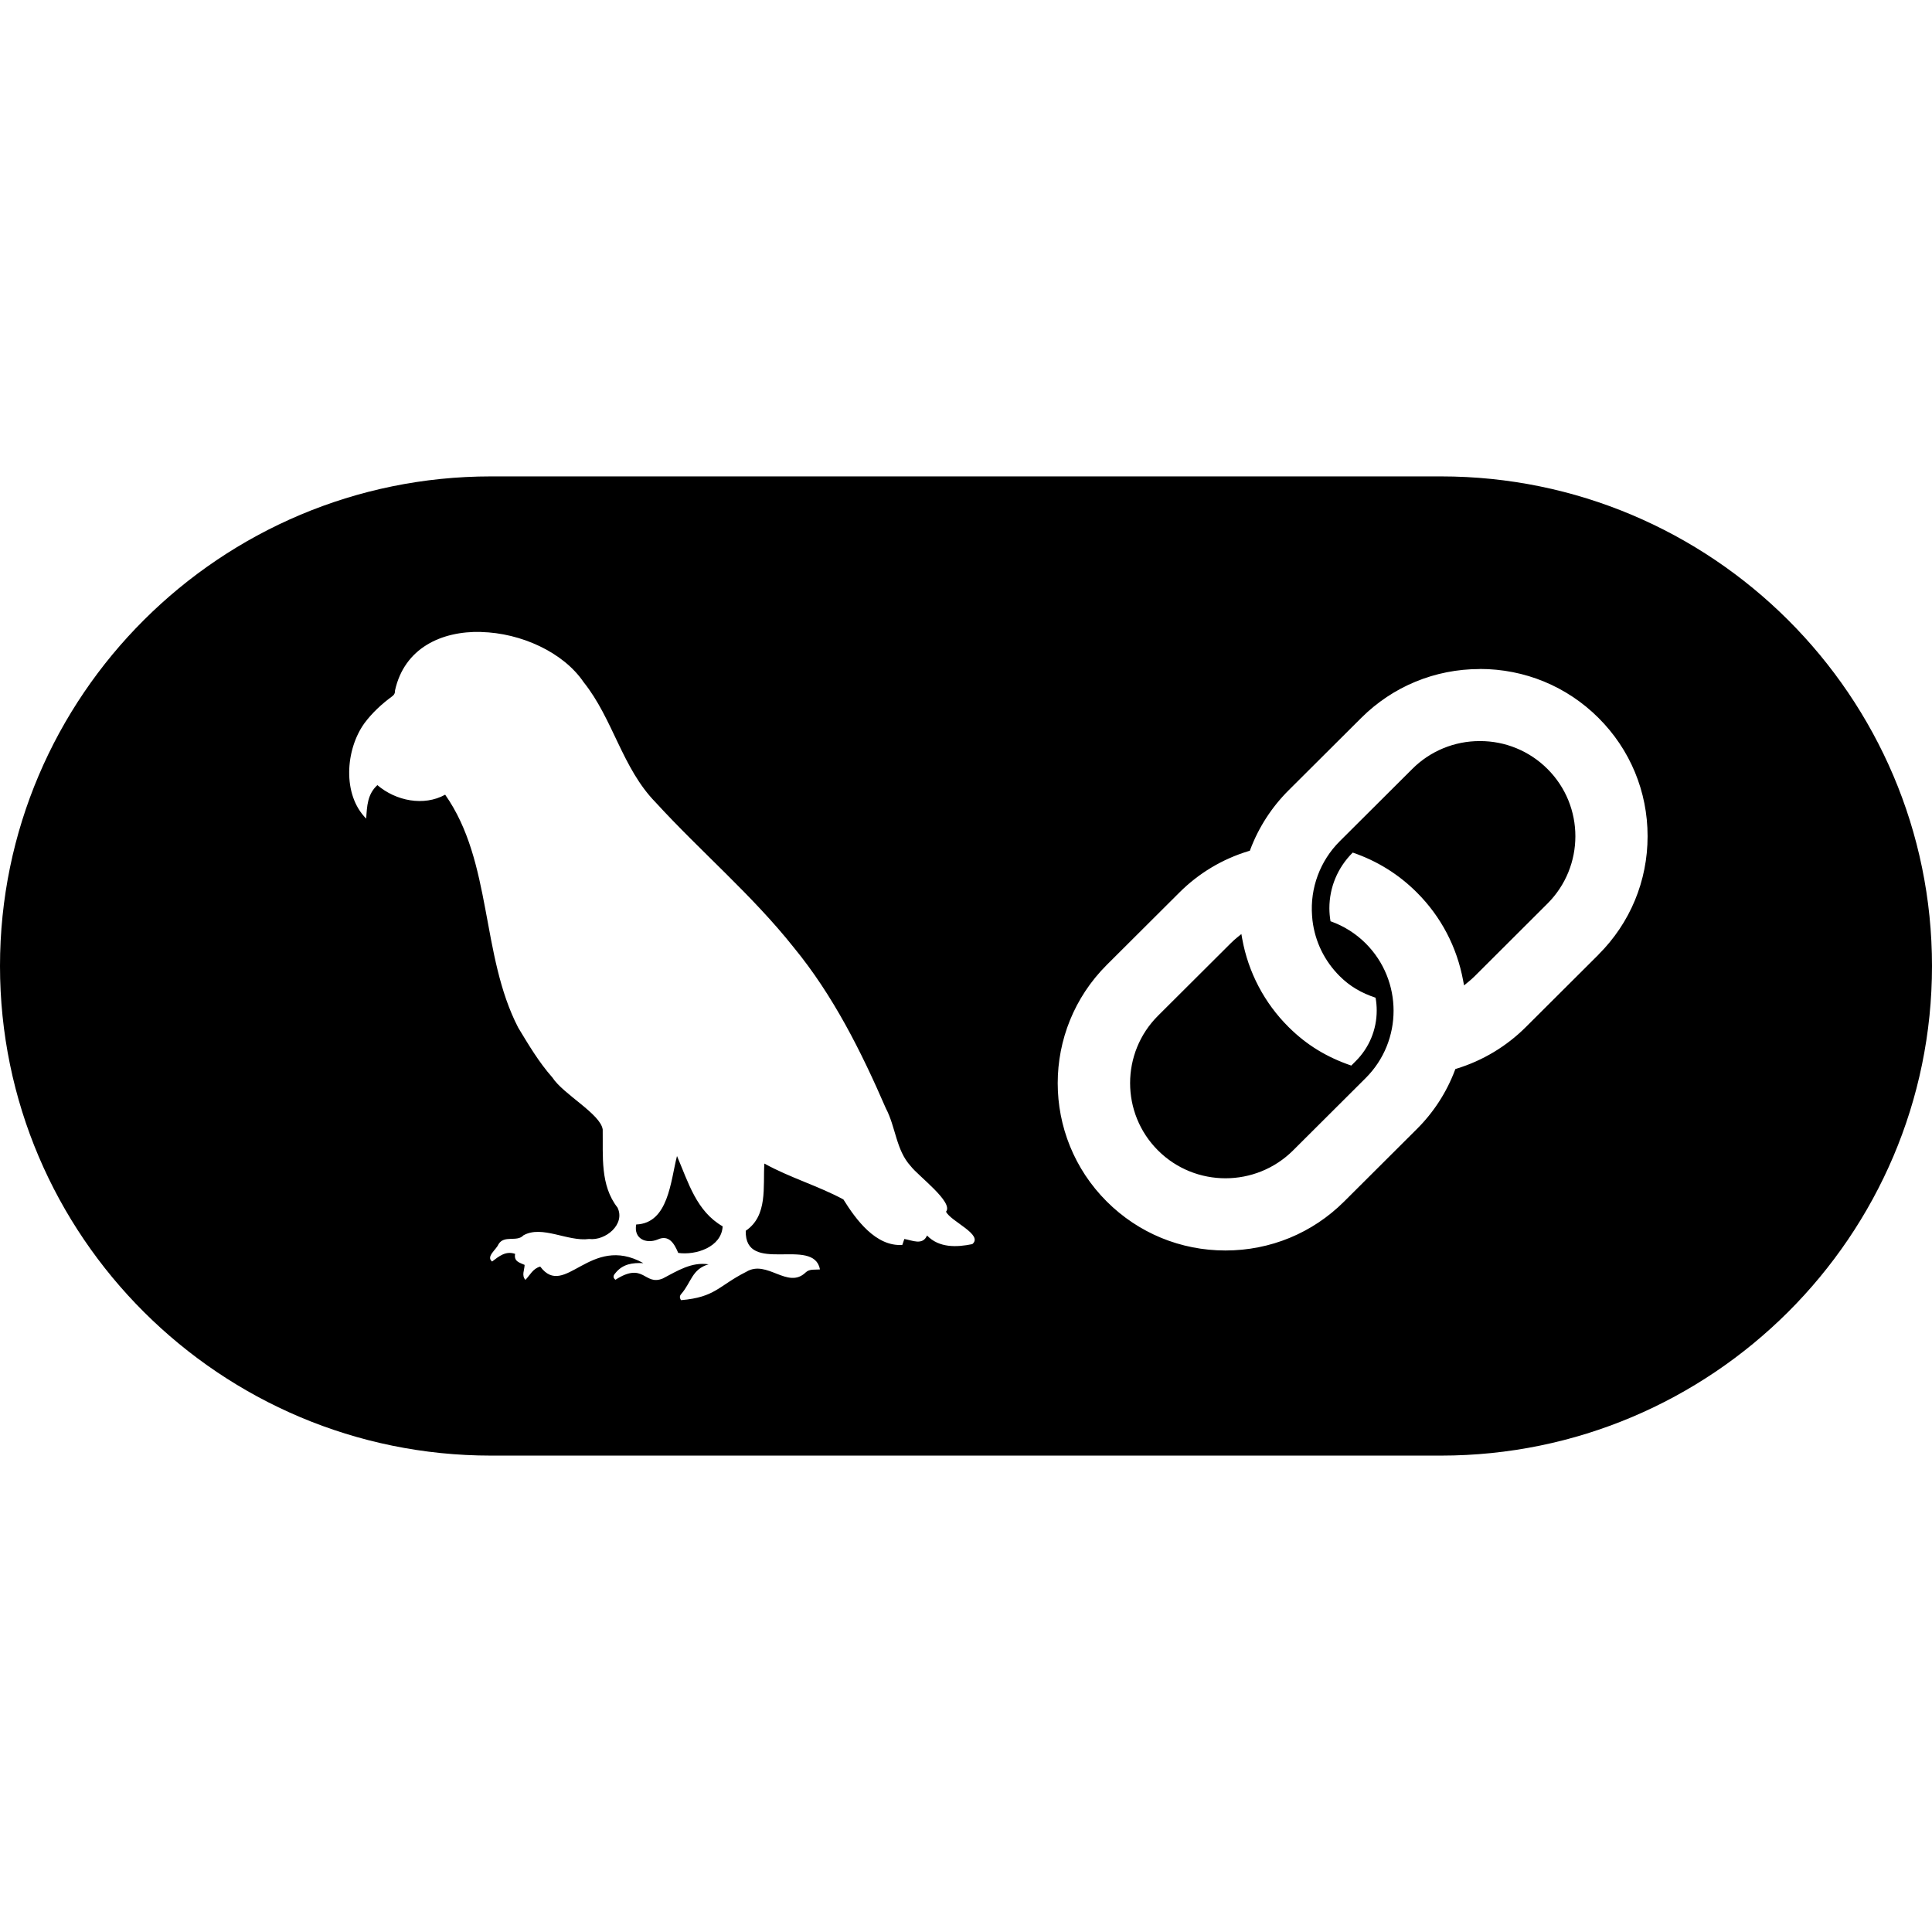
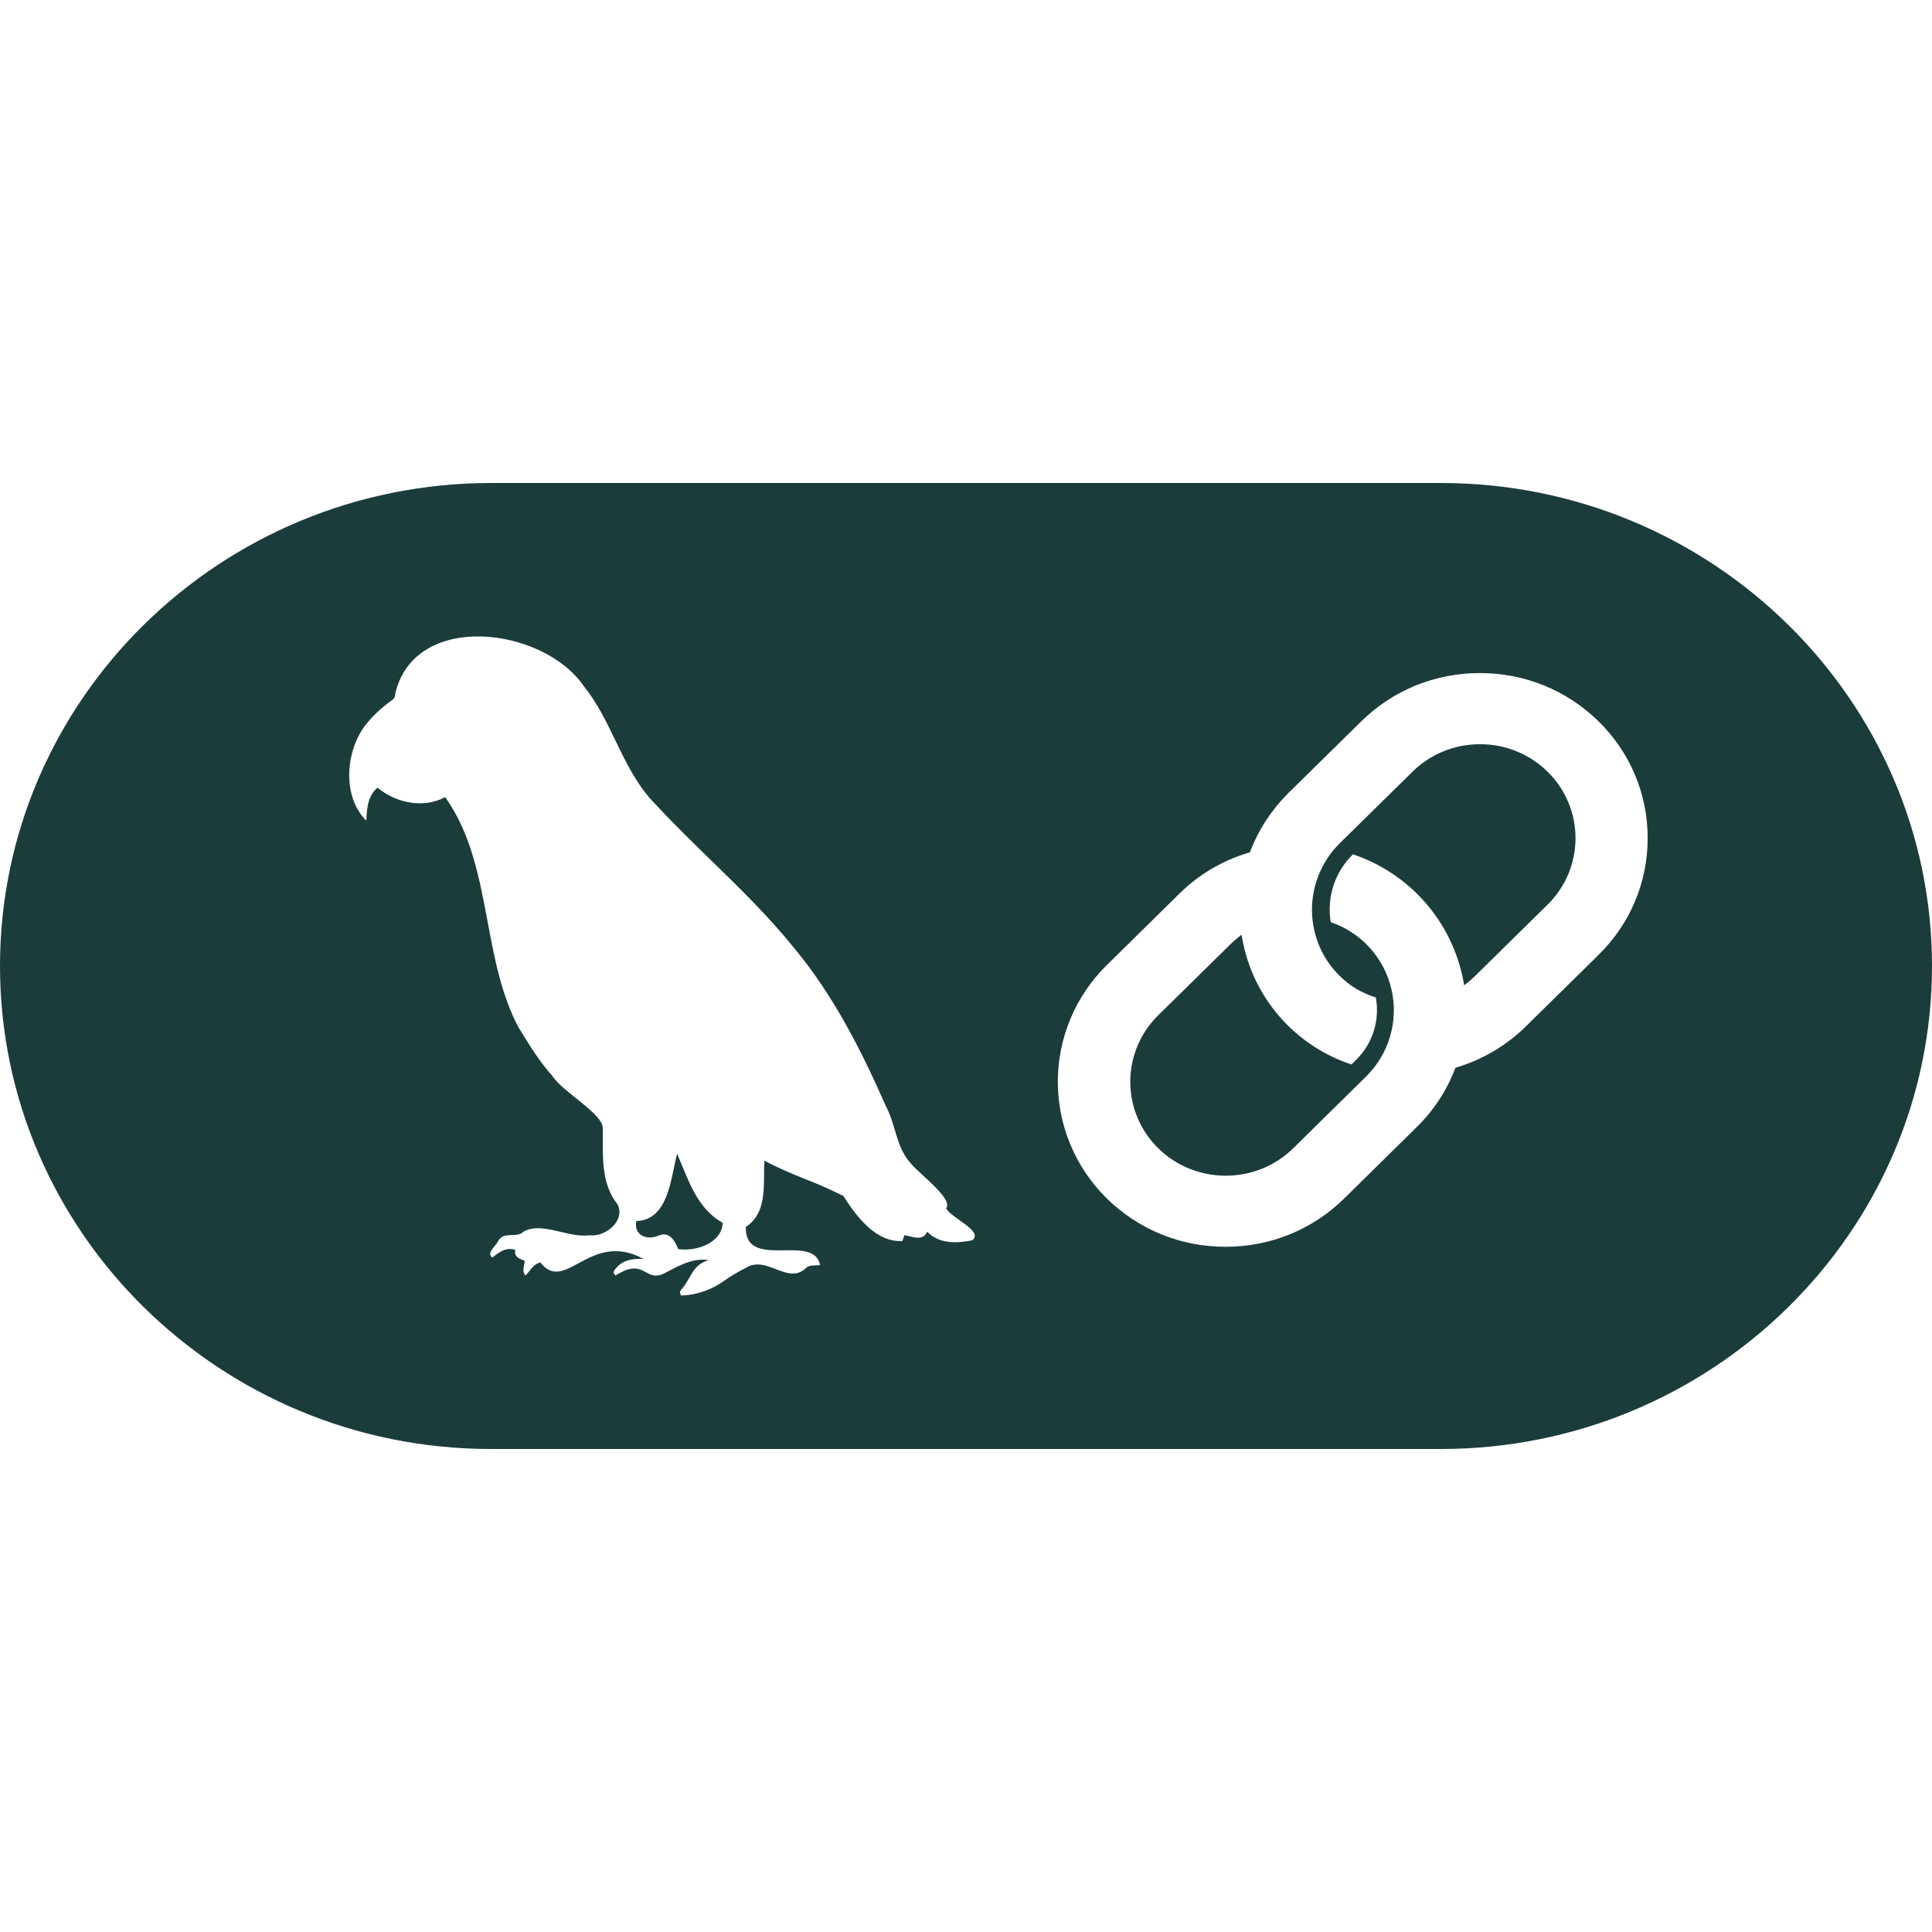
- <svg xmlns="http://www.w3.org/2000/svg" role="img" viewBox="0 0 24 24">
-   <path d="M6.099 5.918C2.736 5.918 0 8.646 0 12s2.736 6.082 6.099 6.082h11.802C21.264 18.082 24 15.354 24 12s-2.736-6.082-6.099-6.082ZM5.977 7.851c.493.012 1.02.25 1.273.623.367.459.478 1.067.894 1.493.56.612 1.199 1.151 1.716 1.802.489.595.839 1.294 1.144 1.998.124.234.126.52.31.72.091.12.535.448.438.565.056.12.47.286.326.403-.194.04-.413.048-.562-.107-.055.126-.183.06-.282.043a4 4 0 0 0-.025.074c-.329.022-.575-.313-.732-.565-.311-.168-.664-.27-.982-.446-.018.289.045.648-.231.835-.014.556.844.066.922.48-.061.007-.129-.009-.177.037-.224.217-.48-.165-.739-.007-.346.174-.381.316-.81.352-.024-.036-.014-.059.006-.081.121-.14.13-.305.336-.364-.212-.033-.39.083-.569.176-.232.095-.23-.214-.588.016-.04-.032-.021-.061.002-.086.091-.111.21-.127.345-.121-.663-.369-.975.451-1.281.043-.092.024-.127.107-.184.165-.05-.055-.012-.121-.01-.186-.06-.028-.136-.041-.118-.137-.117-.04-.199.029-.286.095-.079-.061.053-.149.078-.212.07-.122.23-.025.311-.113.231-.131.552.081.816.045.203.025.454-.182.353-.39-.217-.277-.179-.639-.184-.97-.027-.193-.491-.438-.625-.646-.166-.187-.295-.405-.424-.618-.467-.901-.32-2.058-.908-2.895-.266.147-.613.077-.842-.119-.124.113-.129.26-.139.416-.297-.296-.259-.856-.022-1.185.097-.13.213-.237.342-.332.029-.021.039-.042.038-.075.117-.527.576-.739 1.069-.727m12.407.46c.557 0 1.081.216 1.474.608s.61.914.61 1.47c0 .556-.217 1.078-.61 1.47v.001l-.902.899a2.08 2.08 0 0 1-.86.517l-.016.005-.006.016a2.05 2.05 0 0 1-.474.731l-.902.899c-.393.392-.917.608-1.474.608s-1.081-.216-1.474-.608c-.813-.811-.813-2.129 0-2.94l.902-.899a2.056 2.056 0 0 1 .858-.514l.017-.005.006-.016a2.07 2.07 0 0 1 .475-.734l.902-.899c.393-.392.917-.608 1.474-.608zm0 .896a1.18 1.18 0 0 0-.839.346l-.902.899a1.181 1.181 0 0 0-.343.925l.005.057c.032.265.149.504.337.692.13.13.273.211.447.269a.9.9 0 0 1 .014.158.884.884 0 0 1-.261.63l-.055.055c-.301-.103-.552-.253-.779-.479a2.06 2.06 0 0 1-.576-1.097l-.01-.058-.046.037a1.1 1.1 0 0 0-.088.079l-.902.899c-.462.461-.462 1.212 0 1.673.231.231.535.346.839.346.304 0 .608-.116.839-.346l.902-.899c.462-.461.462-1.211 0-1.673a1.17 1.17 0 0 0-.437-.275 1 1 0 0 1-.014-.161c0-.259.102-.505.29-.692.302.103.57.269.796.495.301.3.499.679.576 1.097l.011.058.045-.037a1.1 1.1 0 0 0 .089-.079l.902-.9c.462-.461.463-1.212 0-1.673a1.18 1.18 0 0 0-.84-.346Zm-9.973 5.157-.001.001c-.079.308-.105.832-.506.847-.033.178.123.244.266.187.141-.065.208.051.256.166.218.032.539-.072.552-.33-.325-.187-.425-.542-.566-.871" />
+ <svg xmlns="http://www.w3.org/2000/svg" height="1em" style="flex:none;line-height:1" viewBox="0 0 24 24" width="1em">
+   <path d="M8.373 14.502c.013-.06.024-.118.038-.17l.061.145c.115.28.229.557.506.714-.012.254-.334.357-.552.326-.048-.114-.115-.228-.255-.164-.143.056-.3-.01-.266-.185.333-.012.407-.371.468-.666zM18.385 9.245c-.318 0-.616.122-.839.342l-.902.887c-.243.24-.368.572-.343.913l.006.056c.032.262.149.498.337.682.13.128.273.21.447.266a.866.866 0 01-.247.777l-.056.055a2.022 2.022 0 01-1.355-1.555l-.01-.057-.046.037c-.03.024-.06.05-.088.078l-.902.887a1.156 1.156 0 000 1.65c.231.228.535.342.84.342.304 0 .607-.114.838-.341l.902-.888a1.156 1.156 0 00-.436-1.921.953.953 0 01.276-.842 2.062 2.062 0 011.371 1.57l.01.057.047-.037c.03-.024.06-.05.088-.078l.902-.888a1.155 1.155 0 000-1.65 1.188 1.188 0 00-.84-.342z" fill="#1C3C3C" />
+   <path clip-rule="evenodd" d="M17.901 6H6.1C2.736 6 0 8.692 0 12s2.736 6 6.099 6H17.9C21.264 18 24 15.308 24 12s-2.736-6-6.099-6zm-5.821 9.407c-.195.04-.414.047-.562-.106-.045.1-.136.077-.221.056a.797.797 0 00-.061-.014c-.01.025-.017.048-.026.073-.329.021-.575-.309-.732-.558a4.991 4.991 0 00-.473-.21c-.172-.07-.345-.14-.509-.23a2.218 2.218 0 00-.004.173c-.002.244-.004.503-.227.651-.007.295.236.292.476.29.207-.003.41-.005.447.184a.485.485 0 01-.05.003c-.046 0-.092 0-.127.034-.117.111-.242.063-.372.013-.12-.046-.243-.094-.367-.02a2.318 2.318 0 00-.262.154.97.97 0 01-.548.194c-.024-.036-.014-.059.006-.08a.562.562 0 00.043-.056c.019-.028.035-.057.051-.084.054-.095.103-.18.242-.22-.185-.029-.344.055-.5.137l-.004.002a4.21 4.21 0 01-.065.034c-.097.04-.154.009-.212-.023-.082-.045-.168-.092-.376.04-.04-.032-.02-.061.002-.086.091-.109.21-.125.345-.119-.351-.193-.604-.056-.81.055-.182.098-.327.176-.471-.012-.065.017-.102.063-.138.108-.015.02-.03.038-.047.055-.035-.039-.027-.083-.018-.128l.005-.026a.242.242 0 00.003-.03l-.027-.01c-.053-.022-.105-.044-.09-.124-.117-.04-.2.03-.286.094-.054-.041-.01-.095.032-.145a.279.279 0 00.045-.065c.038-.065.103-.067.166-.069.054-.001.108-.003.145-.042.133-.075.297-.036.462.003.121.028.242.057.354.042.203.025.454-.18.352-.385-.186-.233-.184-.528-.183-.813v-.143c-.016-.108-.172-.233-.328-.358-.12-.095-.24-.191-.298-.28-.16-.177-.285-.382-.409-.585l-.015-.024c-.212-.404-.297-.86-.382-1.315-.103-.546-.205-1.09-.526-1.54-.266.144-.612.075-.841-.118-.12.107-.13.247-.138.396l-.001.014c-.297-.292-.26-.844-.023-1.17.097-.128.213-.233.342-.326.03-.021.04-.042.039-.074.235-1.04 1.836-.839 2.342-.103.167.206.281.442.395.678.137.283.273.566.5.795.22.237.452.463.684.689.359.35.718.699 1.032 1.089.49.587.839 1.276 1.144 1.97.05.092.08.193.11.293.044.15.089.299.2.417.026.035.084.088.149.148.156.143.357.328.289.409.009.019.027.04.05.06.032.028.074.058.116.088.122.087.25.178.16.25zm7.778-3.545l-.902.887c-.24.237-.537.413-.859.51l-.017.005-.006.015A2.021 2.021 0 0117.6 14l-.902.888c-.393.387-.916.6-1.474.6-.557 0-1.08-.213-1.474-.6a2.03 2.03 0 010-2.9l.902-.888c.242-.238.531-.409.859-.508l.016-.004.006-.016c.105-.272.265-.516.475-.724l.902-.887c.393-.387.917-.6 1.474-.6.558 0 1.08.213 1.474.6.394.387.61.902.61 1.45 0 .549-.216 1.064-.61 1.45v.001z" fill="#1C3C3C" fill-rule="evenodd" />
</svg>
